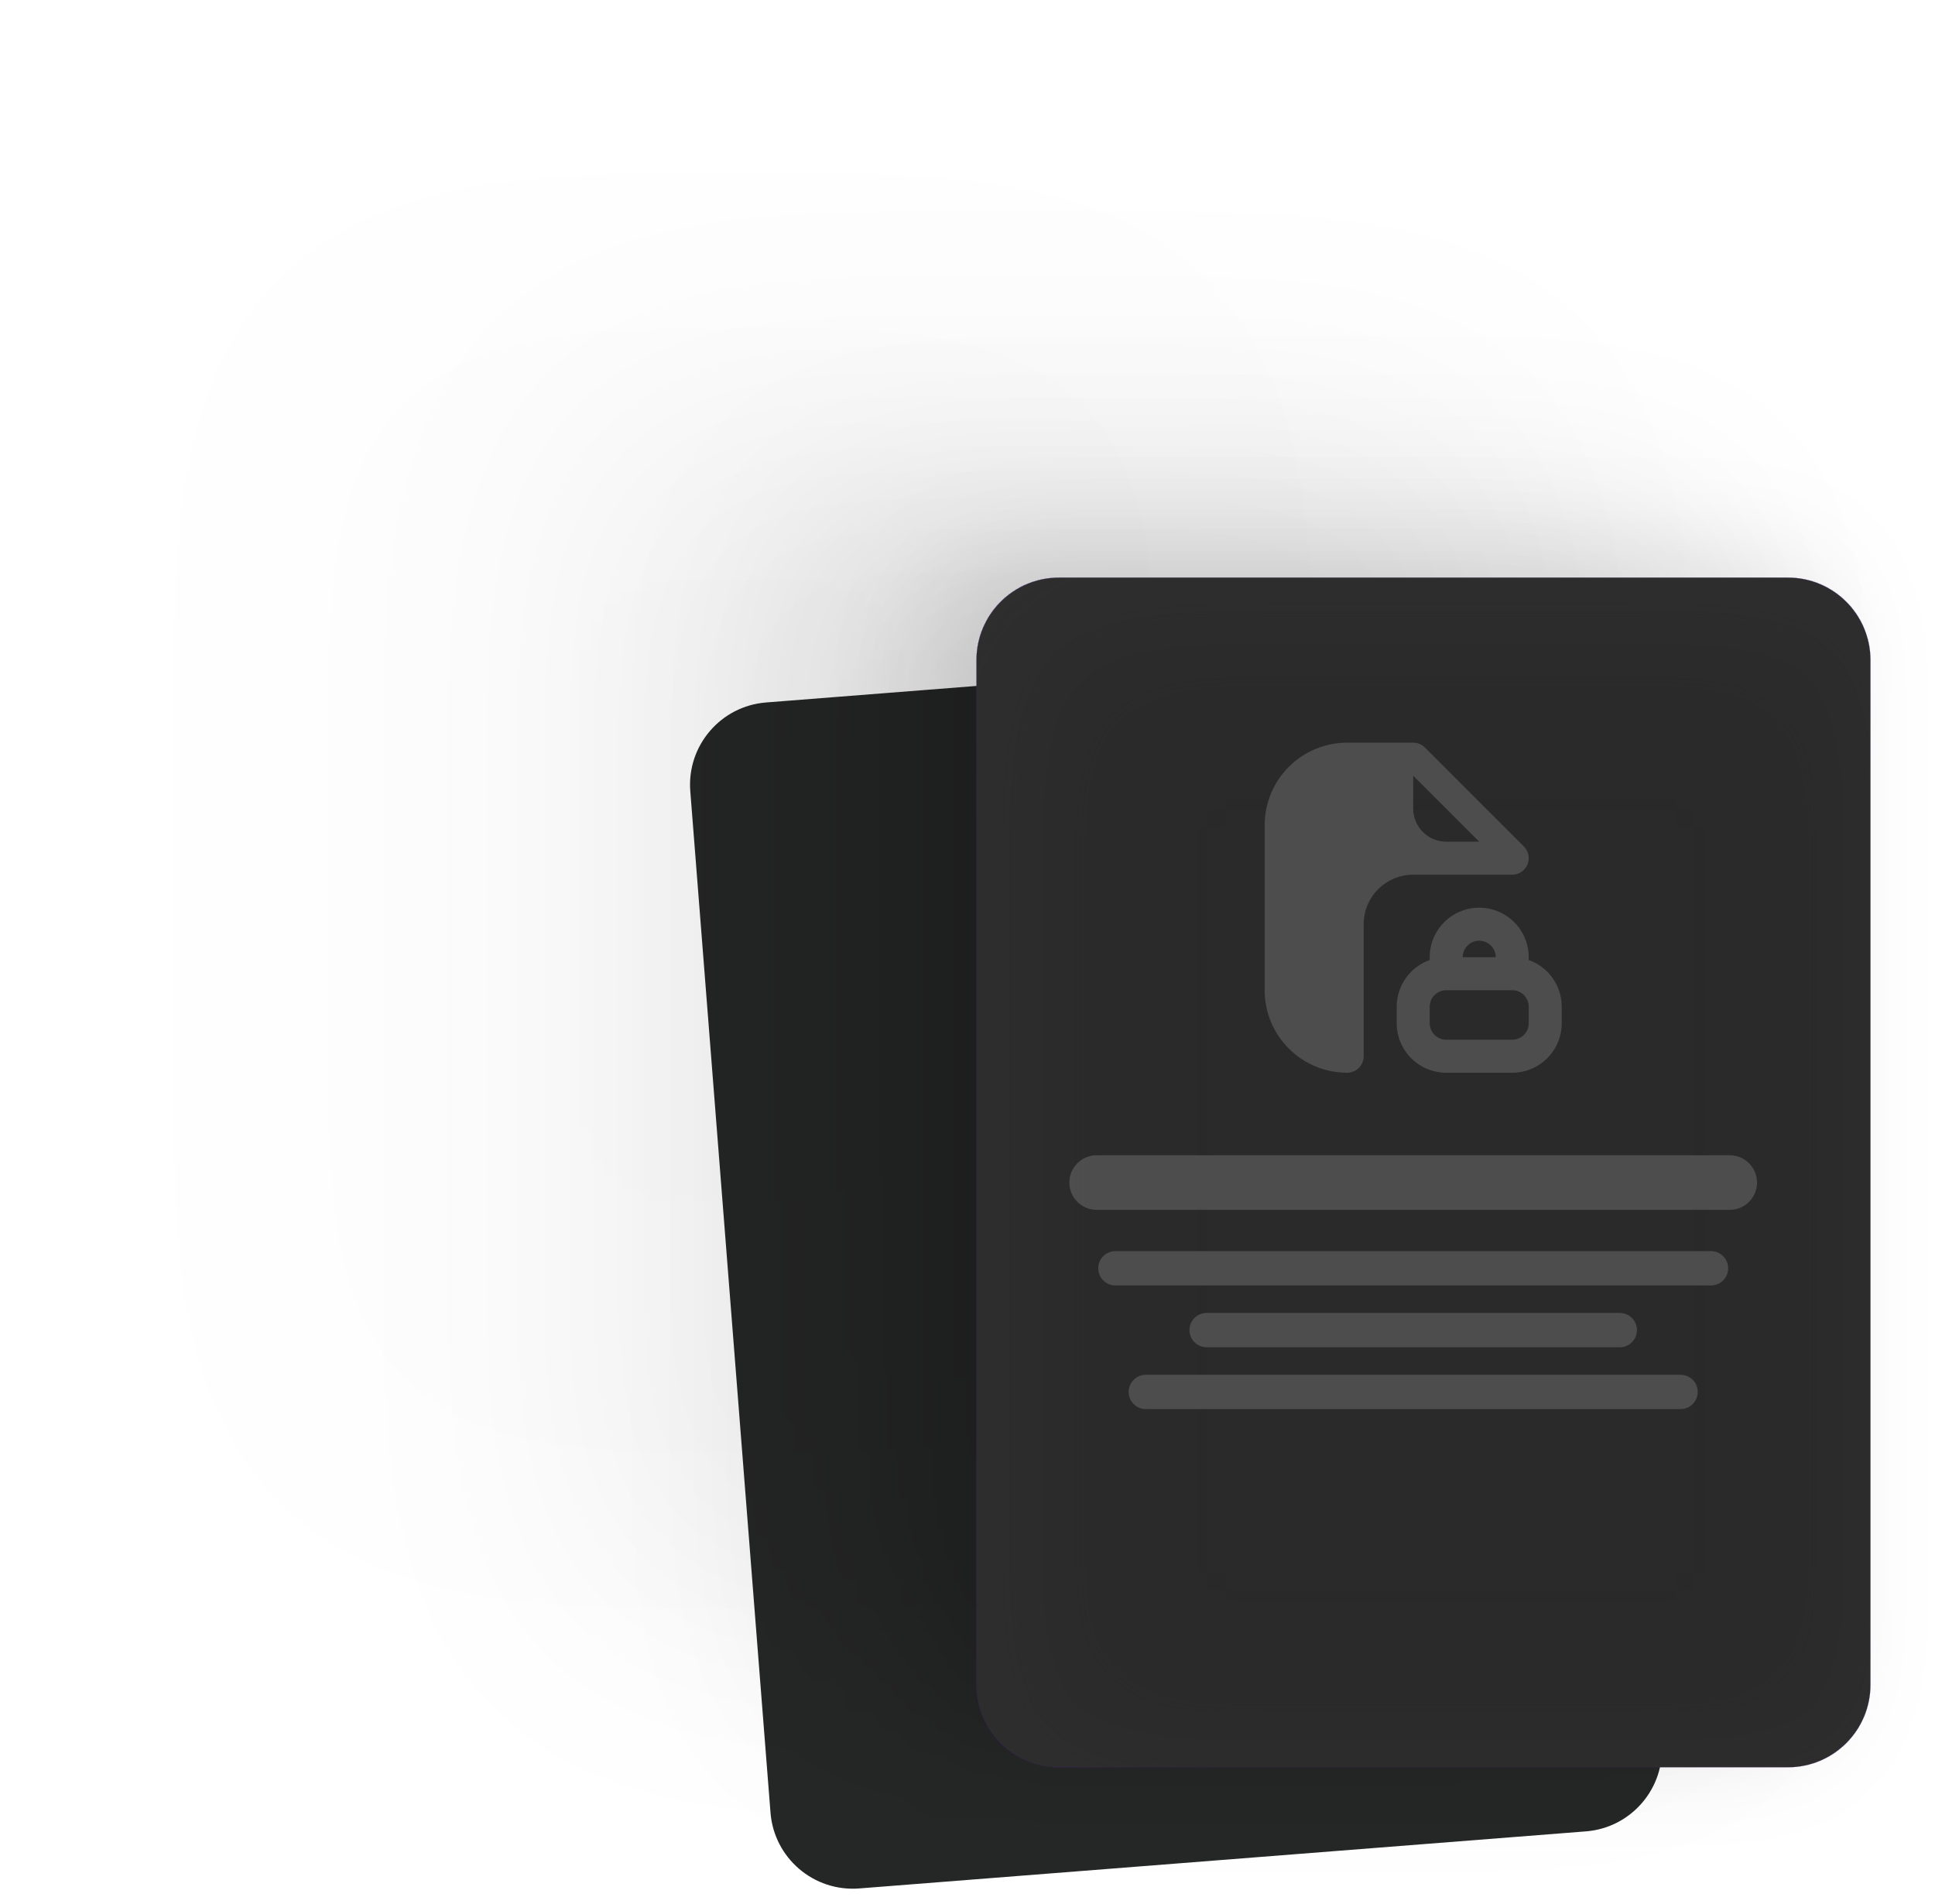
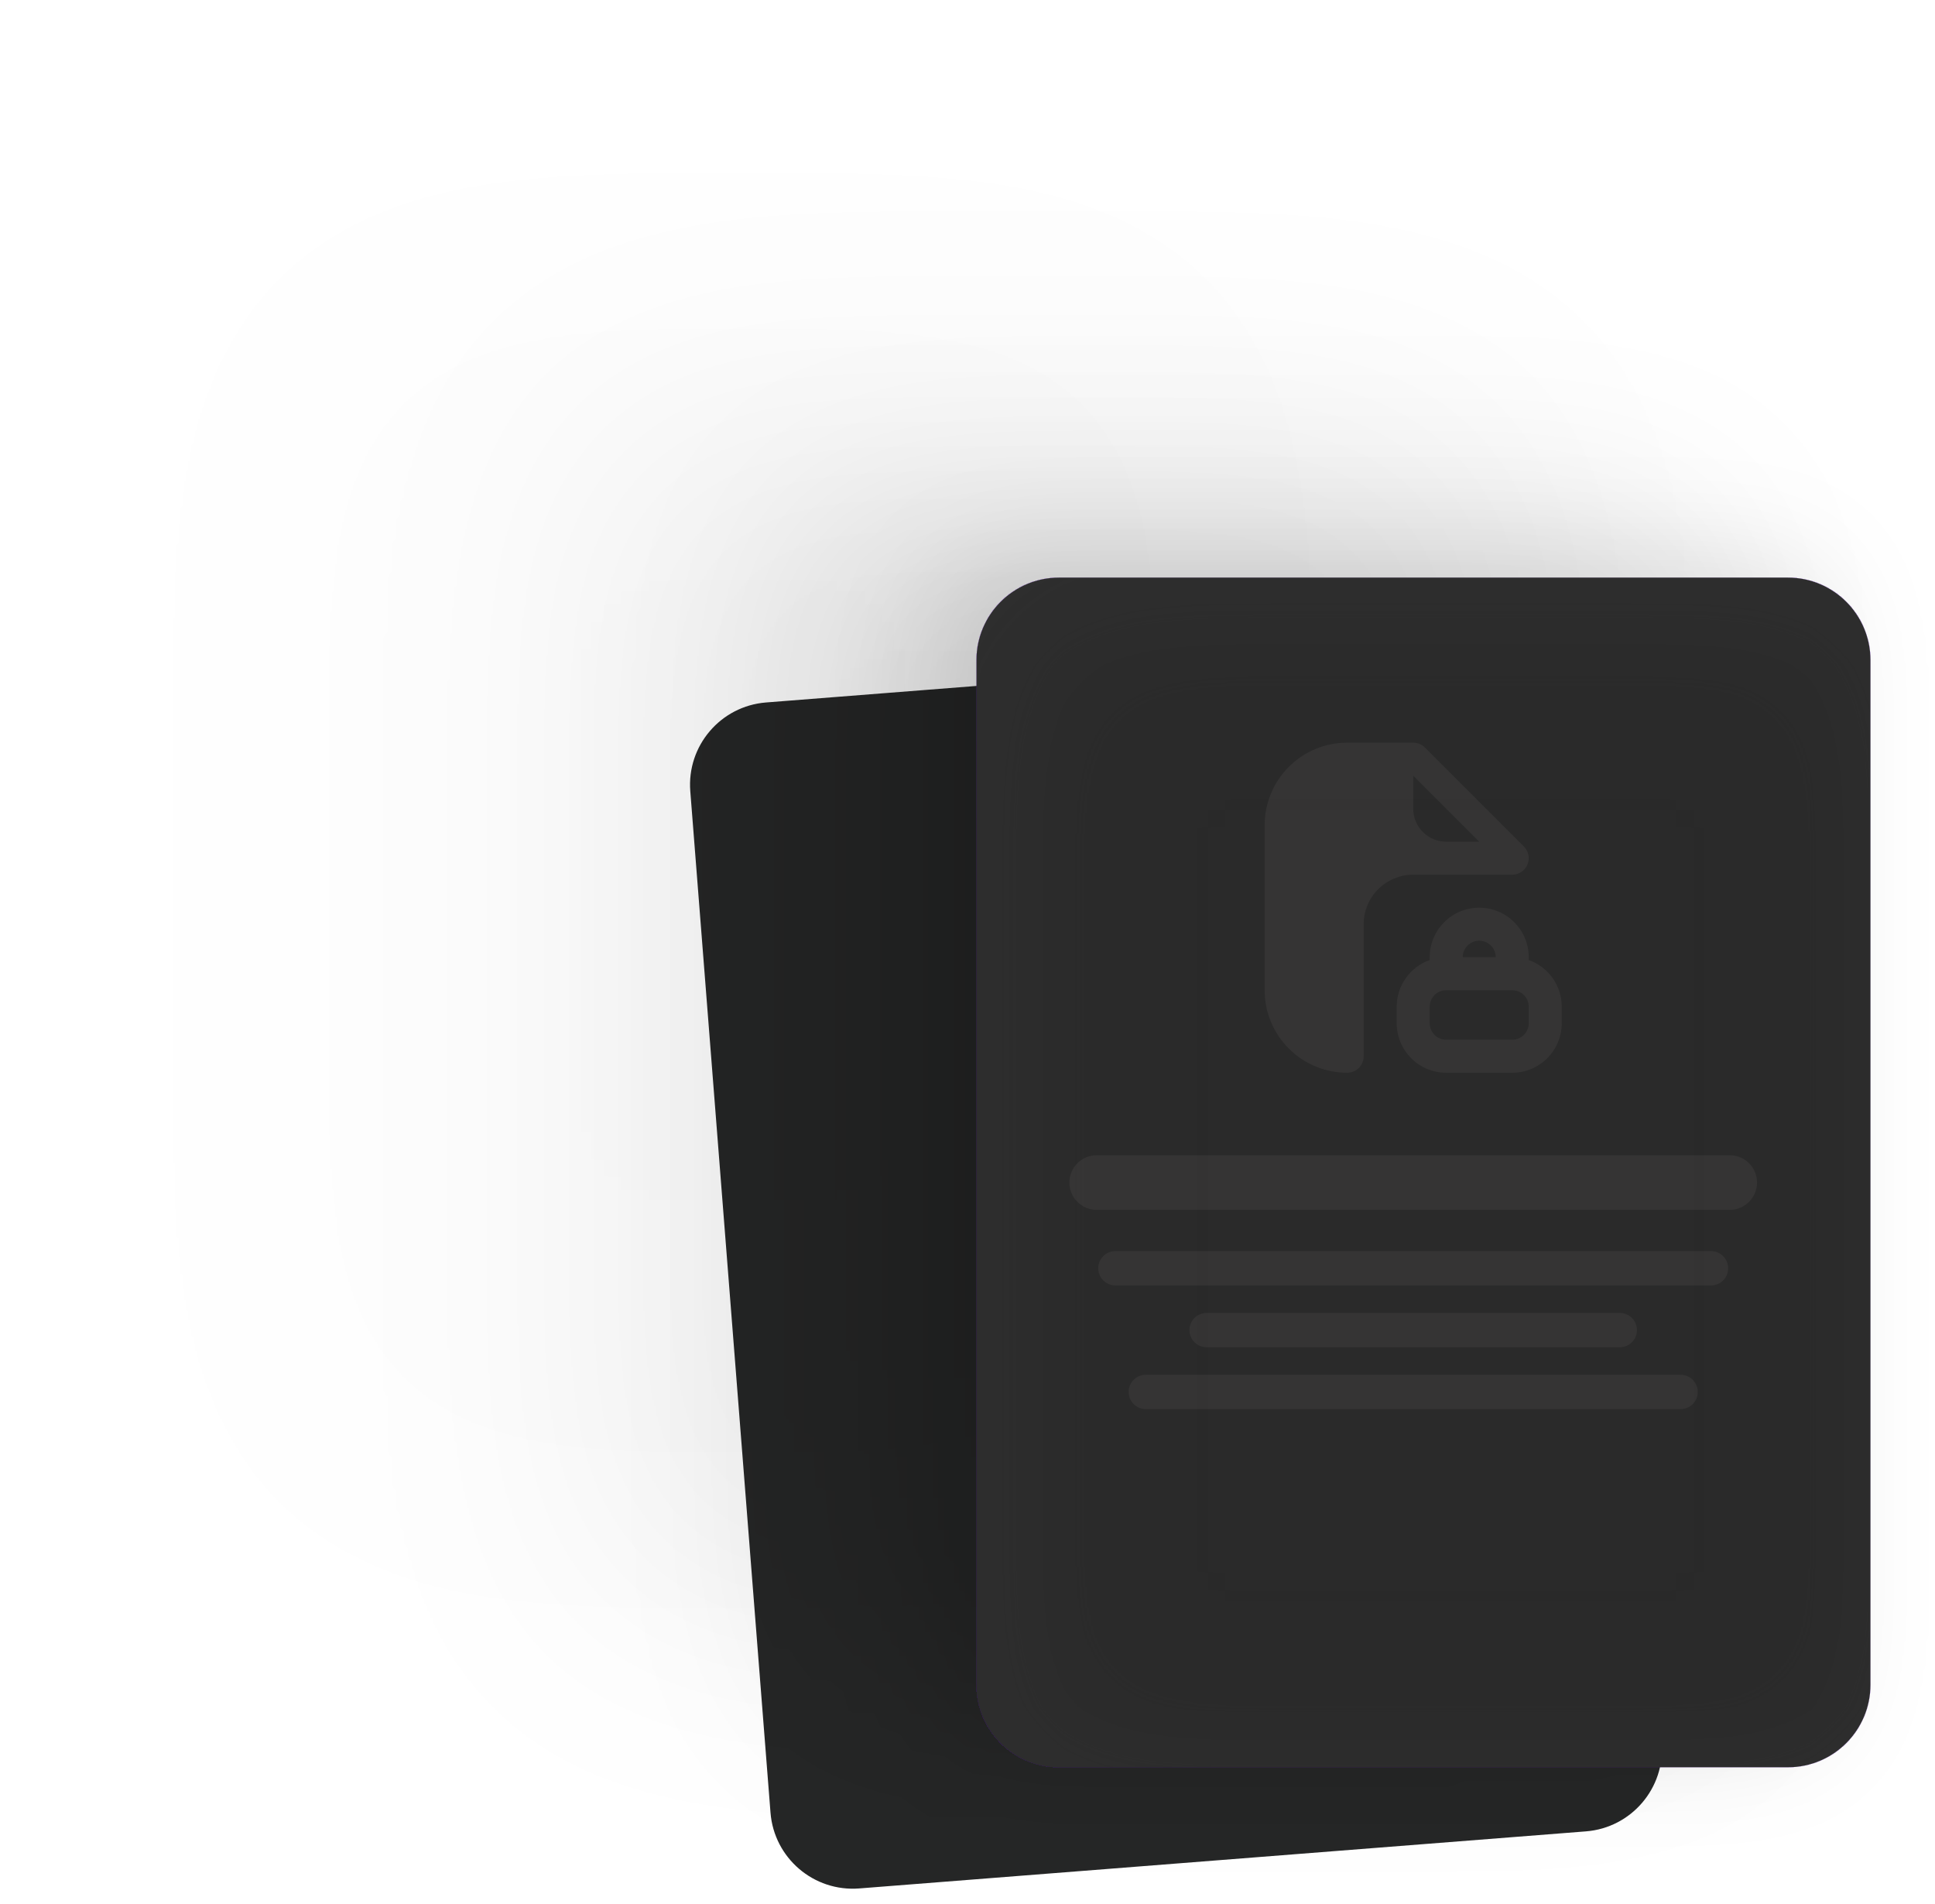
<svg xmlns="http://www.w3.org/2000/svg" width="187" height="184" viewBox="0 0 187 184" fill="none">
  <path d="M66.71 76.463C66.365 72.072 69.645 68.233 74.036 67.888L144.263 62.373C148.654 62.028 152.493 65.308 152.838 69.699L160.59 168.415C160.935 172.806 157.655 176.645 153.264 176.989L83.036 182.504C78.646 182.849 74.807 179.569 74.462 175.178L66.71 76.463Z" fill="#252626" />
  <g filter="url(#filter0_dddd_11297_251407)">
    <g filter="url(#filter1_i_11297_251407)">
      <path d="M94.368 63.798C94.368 59.394 97.938 55.823 102.343 55.823H172.786C177.191 55.823 180.761 59.394 180.761 63.798V162.818C180.761 167.222 177.191 170.793 172.786 170.793H102.343C97.938 170.793 94.368 167.222 94.368 162.818V63.798Z" fill="#2A2A2A" />
    </g>
-     <path d="M146.143 84.532H136.573C135.304 84.532 134.087 85.037 133.189 85.934C132.292 86.831 131.788 88.048 131.788 89.317V102.077C131.788 102.5 131.62 102.906 131.321 103.205C131.022 103.504 130.616 103.672 130.193 103.672C129.146 103.672 128.109 103.466 127.141 103.065C126.173 102.665 125.294 102.077 124.553 101.337C123.811 100.597 123.223 99.718 122.822 98.75C122.422 97.782 122.216 96.745 122.218 95.697V79.748C122.218 77.633 123.058 75.604 124.554 74.109C126.05 72.613 128.078 71.773 130.193 71.773H136.573C136.995 71.773 137.402 71.94 137.7 72.24L147.27 81.81C147.493 82.033 147.645 82.317 147.706 82.626C147.768 82.936 147.736 83.257 147.616 83.548C147.495 83.839 147.291 84.088 147.028 84.264C146.766 84.439 146.458 84.532 146.143 84.532ZM136.573 74.963V78.153C136.573 78.999 136.909 79.81 137.507 80.408C138.105 81.007 138.917 81.343 139.763 81.343H142.953L136.573 74.963ZM150.927 97.292V98.887C150.927 100.156 150.423 101.373 149.526 102.27C148.629 103.168 147.412 103.672 146.143 103.672H139.763C138.494 103.672 137.277 103.168 136.379 102.27C135.482 101.373 134.978 100.156 134.978 98.887V97.292C134.978 95.267 136.259 93.456 138.168 92.78V92.507C138.168 91.238 138.672 90.021 139.569 89.124C140.467 88.227 141.684 87.722 142.953 87.722C144.222 87.722 145.439 88.227 146.336 89.124C147.233 90.021 147.737 91.238 147.737 92.507V92.78C148.671 93.11 149.478 93.721 150.05 94.529C150.621 95.337 150.928 96.302 150.927 97.292ZM141.358 92.507H144.548C144.548 92.084 144.38 91.679 144.08 91.379C143.781 91.08 143.376 90.912 142.953 90.912C142.53 90.912 142.124 91.08 141.825 91.379C141.526 91.679 141.358 92.084 141.358 92.507ZM138.168 97.292V98.887C138.168 99.31 138.336 99.716 138.635 100.015C138.934 100.314 139.34 100.482 139.763 100.482H146.143C146.566 100.482 146.971 100.314 147.27 100.015C147.569 99.716 147.737 99.31 147.737 98.887V97.292C147.737 96.869 147.569 96.463 147.27 96.164C146.971 95.865 146.566 95.697 146.143 95.697H139.763C139.34 95.697 138.934 95.865 138.635 96.164C138.336 96.463 138.168 96.869 138.168 97.292Z" fill="#858383" fill-opacity="0.4" />
-     <rect x="103.345" y="111.646" width="66.456" height="5.278" rx="2.639" fill="#858383" fill-opacity="0.4" />
-     <rect x="106.135" y="120.912" width="60.875" height="3.317" rx="1.658" fill="#858383" fill-opacity="0.4" />
-     <rect x="114.951" y="126.887" width="43.243" height="3.317" rx="1.658" fill="#858383" fill-opacity="0.4" />
-     <rect x="109.074" y="132.862" width="54.998" height="3.317" rx="1.658" fill="#858383" fill-opacity="0.4" />
+     <path d="M146.143 84.532H136.573C135.304 84.532 134.087 85.037 133.189 85.934C132.292 86.831 131.788 88.048 131.788 89.317V102.077C131.788 102.5 131.62 102.906 131.321 103.205C131.022 103.504 130.616 103.672 130.193 103.672C129.146 103.672 128.109 103.466 127.141 103.065C126.173 102.665 125.294 102.077 124.553 101.337C123.811 100.597 123.223 99.718 122.822 98.75C122.422 97.782 122.216 96.745 122.218 95.697V79.748C122.218 77.633 123.058 75.604 124.554 74.109C126.05 72.613 128.078 71.773 130.193 71.773H136.573C136.995 71.773 137.402 71.94 137.7 72.24L147.27 81.81C147.493 82.033 147.645 82.317 147.706 82.626C147.768 82.936 147.736 83.257 147.616 83.548C147.495 83.839 147.291 84.088 147.028 84.264C146.766 84.439 146.458 84.532 146.143 84.532ZM136.573 74.963V78.153C136.573 78.999 136.909 79.81 137.507 80.408C138.105 81.007 138.917 81.343 139.763 81.343H142.953L136.573 74.963ZM150.927 97.292V98.887C150.927 100.156 150.423 101.373 149.526 102.27C148.629 103.168 147.412 103.672 146.143 103.672H139.763C138.494 103.672 137.277 103.168 136.379 102.27C135.482 101.373 134.978 100.156 134.978 98.887V97.292C134.978 95.267 136.259 93.456 138.168 92.78V92.507C138.168 91.238 138.672 90.021 139.569 89.124C140.467 88.227 141.684 87.722 142.953 87.722C144.222 87.722 145.439 88.227 146.336 89.124C147.233 90.021 147.737 91.238 147.737 92.507V92.78C148.671 93.11 149.478 93.721 150.05 94.529C150.621 95.337 150.928 96.302 150.927 97.292ZM141.358 92.507H144.548C144.548 92.084 144.38 91.679 144.08 91.379C143.781 91.08 143.376 90.912 142.953 90.912C142.53 90.912 142.124 91.08 141.825 91.379C141.526 91.679 141.358 92.084 141.358 92.507ZM138.168 97.292V98.887C138.168 99.31 138.336 99.716 138.635 100.015C138.934 100.314 139.34 100.482 139.763 100.482H146.143C146.566 100.482 146.971 100.314 147.27 100.015C147.569 99.716 147.737 99.31 147.737 98.887V97.292C147.737 96.869 147.569 96.463 147.27 96.164C146.971 95.865 146.566 95.697 146.143 95.697H139.763C139.34 95.697 138.934 95.865 138.635 96.164C138.336 96.463 138.168 96.869 138.168 97.292Z" fill="#858383" fill-opacity="0.12" />
+     <rect x="103.345" y="111.646" width="66.456" height="5.278" rx="2.639" fill="#858383" fill-opacity="0.12" />
+     <rect x="106.135" y="120.912" width="60.875" height="3.317" rx="1.658" fill="#858383" fill-opacity="0.12" />
+     <rect x="114.951" y="126.887" width="43.243" height="3.317" rx="1.658" fill="#858383" fill-opacity="0.12" />
+     <rect x="109.074" y="132.862" width="54.998" height="3.317" rx="1.658" fill="#858383" fill-opacity="0.12" />
  </g>
  <defs>
    <filter id="filter0_dddd_11297_251407" x="8.7738e-05" y="1.52588e-05" width="186.742" height="182.09" filterUnits="userSpaceOnUse" color-interpolation-filters="sRGB">
      <feFlood flood-opacity="0" result="BackgroundImageFix" />
      <feColorMatrix in="SourceAlpha" type="matrix" values="0 0 0 0 0 0 0 0 0 0 0 0 0 0 0 0 0 0 127 0" result="hardAlpha" />
      <feOffset dx="-3.987" dy="-1.994" />
      <feGaussianBlur stdDeviation="4.984" />
      <feColorMatrix type="matrix" values="0 0 0 0 0 0 0 0 0 0 0 0 0 0 0 0 0 0 0.1 0" />
      <feBlend mode="normal" in2="BackgroundImageFix" result="effect1_dropShadow_11297_251407" />
      <feColorMatrix in="SourceAlpha" type="matrix" values="0 0 0 0 0 0 0 0 0 0 0 0 0 0 0 0 0 0 127 0" result="hardAlpha" />
      <feOffset dx="-16.614" dy="-6.646" />
      <feGaussianBlur stdDeviation="8.972" />
      <feColorMatrix type="matrix" values="0 0 0 0 0 0 0 0 0 0 0 0 0 0 0 0 0 0 0.09 0" />
      <feBlend mode="normal" in2="effect1_dropShadow_11297_251407" result="effect2_dropShadow_11297_251407" />
      <feColorMatrix in="SourceAlpha" type="matrix" values="0 0 0 0 0 0 0 0 0 0 0 0 0 0 0 0 0 0 127 0" result="hardAlpha" />
      <feOffset dx="-37.215" dy="-15.285" />
      <feGaussianBlur stdDeviation="11.962" />
      <feColorMatrix type="matrix" values="0 0 0 0 0 0 0 0 0 0 0 0 0 0 0 0 0 0 0.05 0" />
      <feBlend mode="normal" in2="effect2_dropShadow_11297_251407" result="effect3_dropShadow_11297_251407" />
      <feColorMatrix in="SourceAlpha" type="matrix" values="0 0 0 0 0 0 0 0 0 0 0 0 0 0 0 0 0 0 127 0" result="hardAlpha" />
      <feOffset dx="-65.792" dy="-27.247" />
      <feGaussianBlur stdDeviation="14.288" />
      <feColorMatrix type="matrix" values="0 0 0 0 0 0 0 0 0 0 0 0 0 0 0 0 0 0 0.01 0" />
      <feBlend mode="normal" in2="effect3_dropShadow_11297_251407" result="effect4_dropShadow_11297_251407" />
      <feBlend mode="normal" in="SourceGraphic" in2="effect4_dropShadow_11297_251407" result="shape" />
    </filter>
    <filter id="filter1_i_11297_251407" x="94.368" y="55.823" width="89.051" height="117.627" filterUnits="userSpaceOnUse" color-interpolation-filters="sRGB">
      <feFlood flood-opacity="0" result="BackgroundImageFix" />
      <feBlend mode="normal" in="SourceGraphic" in2="BackgroundImageFix" result="shape" />
      <feColorMatrix in="SourceAlpha" type="matrix" values="0 0 0 0 0 0 0 0 0 0 0 0 0 0 0 0 0 0 127 0" result="hardAlpha" />
      <feOffset dx="2.658" dy="2.658" />
      <feGaussianBlur stdDeviation="8.972" />
      <feComposite in2="hardAlpha" operator="arithmetic" k2="-1" k3="1" />
      <feColorMatrix type="matrix" values="0 0 0 0 0.424 0 0 0 0 0.02 0 0 0 0 0.906 0 0 0 0.25 0" />
      <feBlend mode="luminosity" in2="shape" result="effect1_innerShadow_11297_251407" />
    </filter>
  </defs>
</svg>
